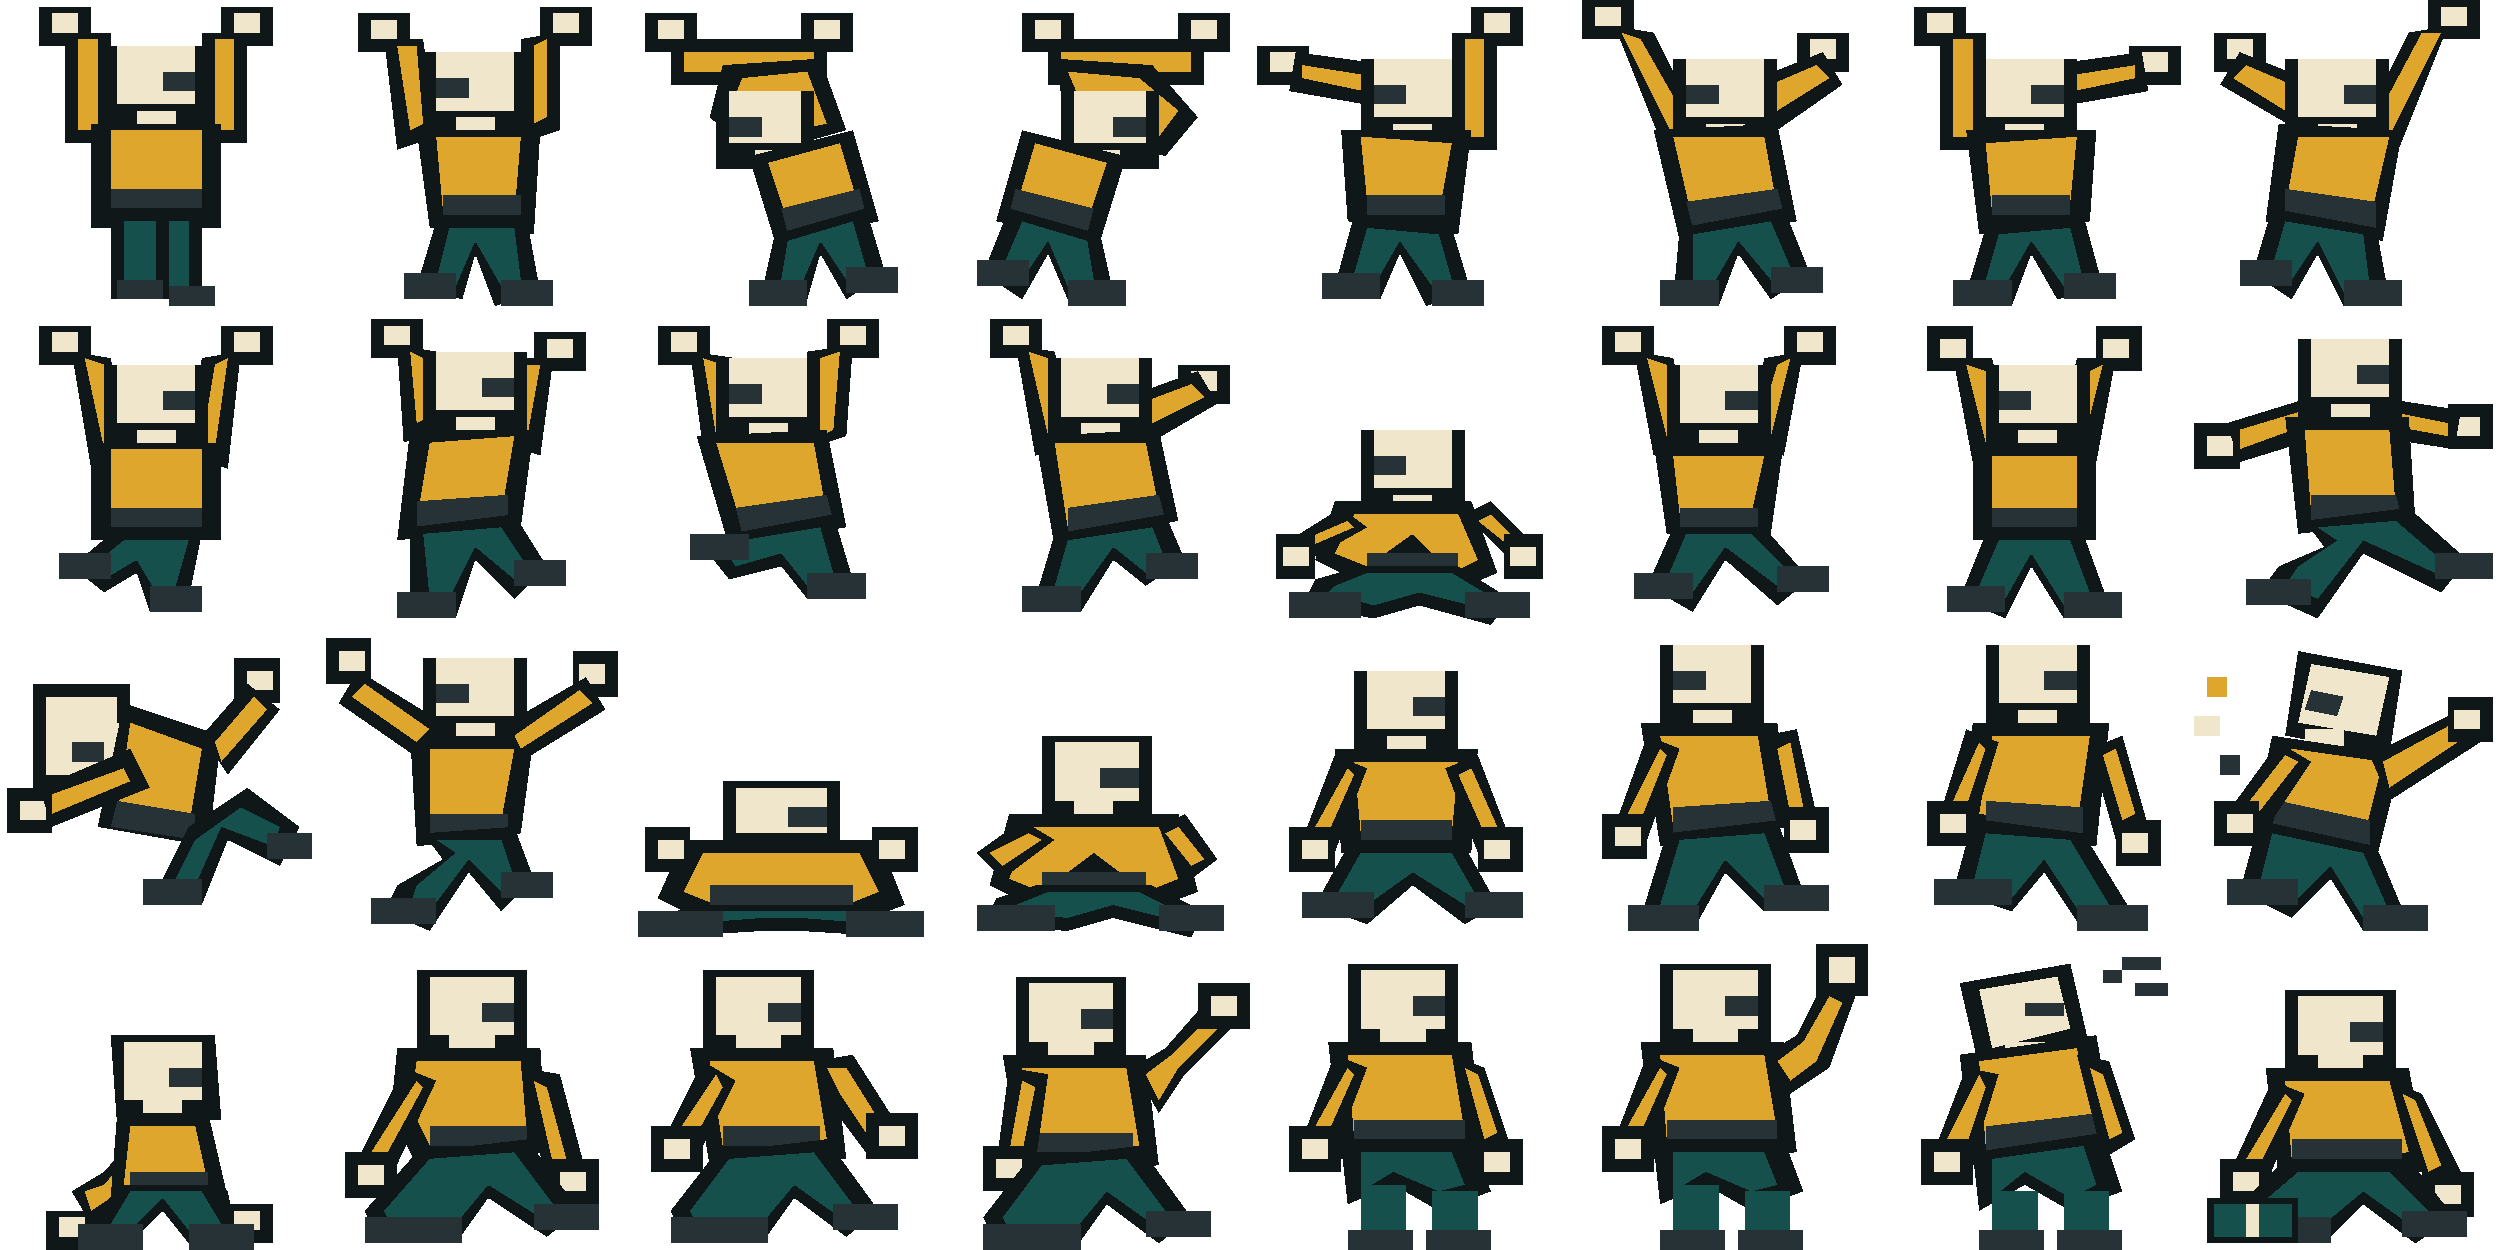
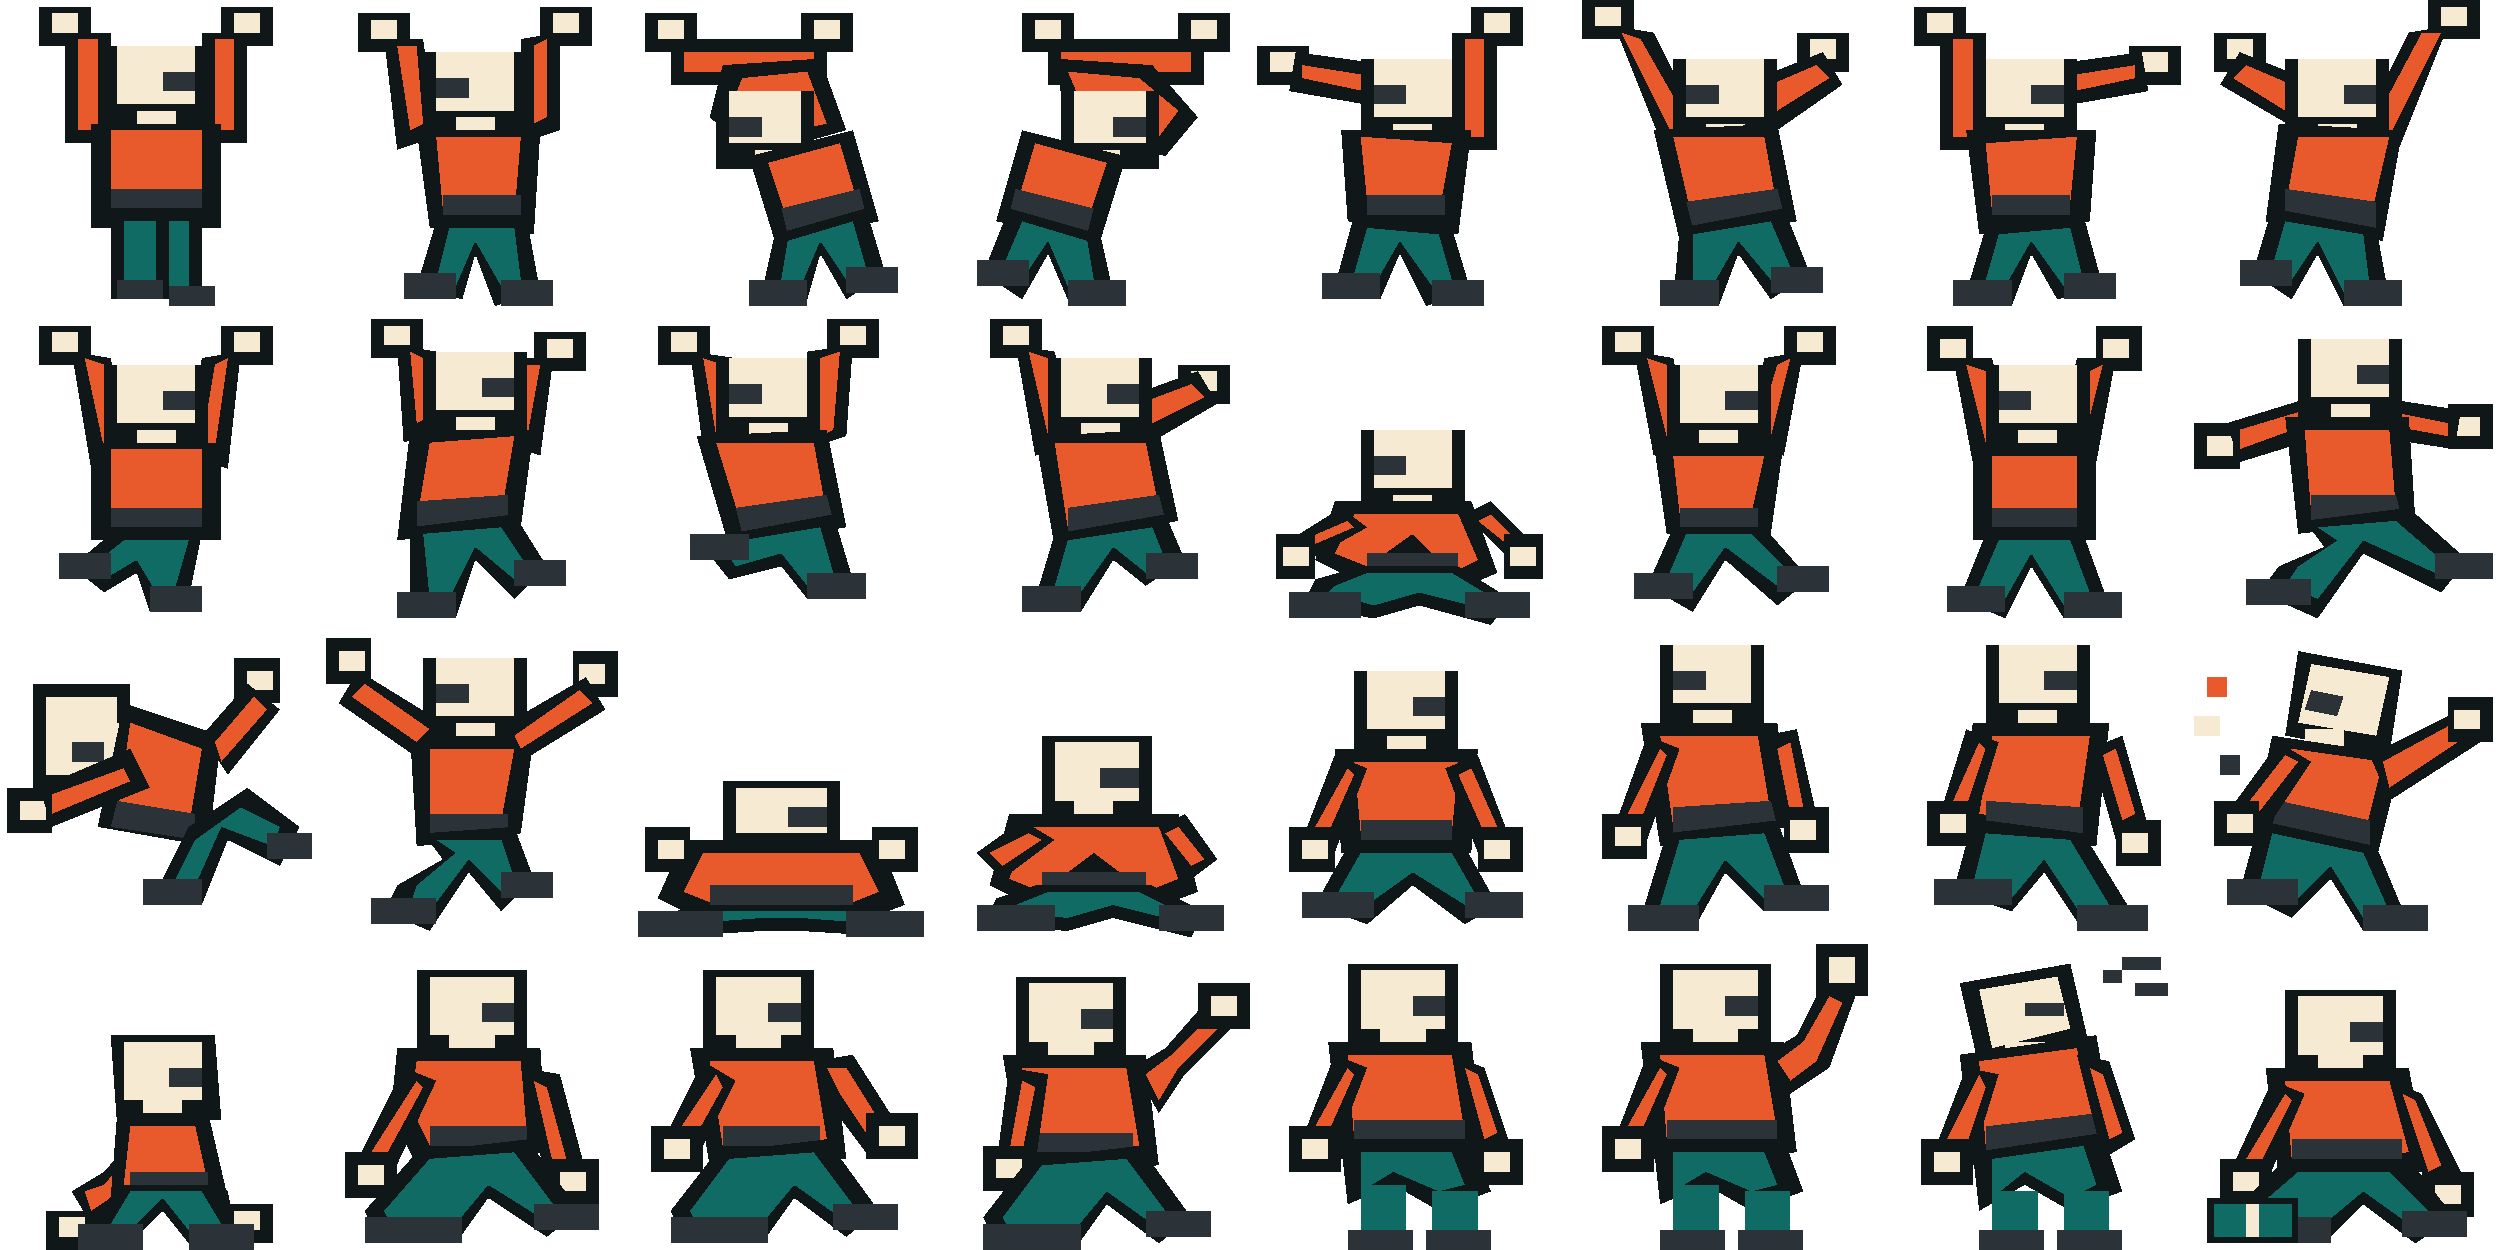
<svg xmlns="http://www.w3.org/2000/svg" width="384" height="192" viewBox="0 0 384 192" fill="none" shape-rendering="crispEdges" data-cell-width="48" data-cell-height="48" data-frame-count="32" aria-labelledby="atlas-title atlas-description">
  <style>
    .ink { fill: #101719; }
-     .charcoal { fill: #273236; }
-     .saffron { fill: #dfa62d; }
-     .pale { fill: #f0e6cb; }
-     .teal { fill: #16504d; }
+     .charcoal { fill: #2b3338; }
+     .saffron { fill: #e85a2c; }
+     .pale { fill: #f6ead2; }
+     .teal { fill: #0f6b63; }
  </style>
  <g id="frame-hanging-idle-a" class="sprite-cell" data-frame="0" data-row="0" data-column="0" data-state="hanging" transform="translate(0 0)">
    <rect class="ink" x="6" y="1" width="8" height="6" />
    <rect class="pale" x="8" y="2" width="4" height="3" />
    <rect class="ink" x="34" y="1" width="8" height="6" />
    <rect class="pale" x="36" y="2" width="4" height="3" />
    <rect class="ink" x="10" y="5" width="7" height="17" />
    <rect class="saffron" x="12" y="6" width="3" height="14" />
    <rect class="ink" x="31" y="5" width="7" height="17" />
    <rect class="saffron" x="33" y="6" width="3" height="14" />
    <rect class="ink" x="16" y="7" width="16" height="13" />
    <rect class="pale" x="18" y="7" width="12" height="9" />
    <rect class="charcoal" x="25" y="11" width="5" height="3" />
    <rect class="pale" x="21" y="17" width="6" height="4" />
    <rect class="ink" x="14" y="19" width="20" height="16" />
    <rect class="saffron" x="17" y="20" width="14" height="12" />
    <rect class="charcoal" x="17" y="29" width="14" height="3" />
    <rect class="ink" x="17" y="34" width="14" height="12" />
    <rect class="teal" x="19" y="34" width="5" height="9" />
    <rect class="teal" x="26" y="34" width="3" height="10" />
    <rect class="charcoal" x="18" y="43" width="7" height="3" />
    <rect class="charcoal" x="26" y="44" width="7" height="3" />
  </g>
  <g id="frame-hanging-idle-b" class="sprite-cell" data-frame="1" data-row="0" data-column="1" data-state="hanging" transform="translate(48 0)">
    <rect class="ink" x="7" y="2" width="8" height="6" />
    <rect class="pale" x="9" y="3" width="4" height="3" />
    <rect class="ink" x="35" y="1" width="8" height="6" />
    <rect class="pale" x="37" y="2" width="4" height="3" />
    <polygon class="ink" points="11,6 17,6 19,21 13,23" />
    <polygon class="saffron" points="13,7 16,7 17,19 15,20" />
    <polygon class="ink" points="32,6 38,5 38,20 32,22" />
    <polygon class="saffron" points="34,7 36,6 36,18 34,19" />
    <rect class="ink" x="17" y="8" width="16" height="13" />
    <rect class="pale" x="19" y="8" width="12" height="9" />
    <rect class="charcoal" x="19" y="12" width="5" height="3" />
    <rect class="pale" x="22" y="18" width="6" height="4" />
    <polygon class="ink" points="16,20 35,20 34,36 18,35" />
    <polygon class="saffron" points="19,21 32,21 31,33 20,32" />
    <rect class="charcoal" x="20" y="30" width="12" height="3" />
    <polygon class="ink" points="19,34 33,34 35,45 28,47 25,39 23,46 16,44" />
    <polygon class="teal" points="21,35 31,35 32,43 29,44 25,37 22,44 19,43" />
    <rect class="charcoal" x="14" y="42" width="8" height="4" />
    <rect class="charcoal" x="29" y="43" width="8" height="4" />
  </g>
  <g id="frame-shimmy-left" class="sprite-cell" data-frame="2" data-row="0" data-column="2" data-state="shimmying" transform="translate(96 0)">
    <rect class="ink" x="3" y="2" width="8" height="6" />
    <rect class="pale" x="5" y="3" width="4" height="3" />
    <rect class="ink" x="27" y="2" width="8" height="6" />
    <rect class="pale" x="29" y="3" width="4" height="3" />
    <rect class="ink" x="7" y="6" width="24" height="7" />
    <rect class="saffron" x="9" y="8" width="20" height="3" />
    <polygon class="ink" points="15,10 30,9 34,20 20,24 13,18" />
    <polygon class="saffron" points="18,12 28,11 31,19 21,21 16,17" />
    <rect class="ink" x="14" y="14" width="15" height="12" />
    <rect class="pale" x="16" y="14" width="11" height="8" />
    <rect class="charcoal" x="16" y="18" width="5" height="3" />
    <rect class="pale" x="20" y="23" width="6" height="4" />
    <polygon class="ink" points="19,24 35,20 39,34 23,37" />
    <polygon class="saffron" points="22,25 33,22 36,32 25,34" />
    <polygon class="charcoal" points="24,32 36,29 37,33 25,36" />
    <polygon class="ink" points="23,36 37,32 40,42 34,46 30,39 28,46 21,45" />
    <polygon class="teal" points="25,37 35,34 37,41 34,43 30,37 27,44 24,43" />
    <rect class="charcoal" x="19" y="43" width="9" height="4" />
    <rect class="charcoal" x="34" y="41" width="8" height="4" />
  </g>
  <g id="frame-shimmy-right" class="sprite-cell" data-frame="3" data-row="0" data-column="3" data-state="shimmying" transform="translate(144 0)">
    <rect class="ink" x="13" y="2" width="8" height="6" />
    <rect class="pale" x="15" y="3" width="4" height="3" />
    <rect class="ink" x="37" y="2" width="8" height="6" />
    <rect class="pale" x="39" y="3" width="4" height="3" />
    <rect class="ink" x="17" y="6" width="24" height="7" />
    <rect class="saffron" x="19" y="8" width="20" height="3" />
    <polygon class="ink" points="18,9 33,10 40,18 35,24 20,20" />
    <polygon class="saffron" points="20,11 31,12 37,17 34,21 23,18" />
    <rect class="ink" x="19" y="14" width="15" height="12" />
    <rect class="pale" x="21" y="14" width="11" height="8" />
    <rect class="charcoal" x="27" y="18" width="5" height="3" />
    <rect class="pale" x="22" y="23" width="6" height="4" />
    <polygon class="ink" points="13,20 29,24 25,37 9,34" />
    <polygon class="saffron" points="15,22 26,25 23,34 12,32" />
    <polygon class="charcoal" points="12,29 24,32 23,36 11,33" />
    <polygon class="ink" points="11,32 25,36 27,45 20,46 17,39 13,46 7,42" />
    <polygon class="teal" points="13,34 23,37 24,43 20,44 17,37 13,43 10,41" />
    <rect class="charcoal" x="6" y="40" width="8" height="4" />
    <rect class="charcoal" x="20" y="43" width="9" height="4" />
  </g>
  <g id="frame-reach-left-a" class="sprite-cell" data-frame="4" data-row="0" data-column="4" data-state="hanging" transform="translate(192 0)">
    <rect class="ink" x="1" y="7" width="8" height="6" />
    <rect class="pale" x="3" y="8" width="4" height="3" />
    <rect class="ink" x="34" y="1" width="8" height="6" />
    <rect class="pale" x="36" y="2" width="4" height="3" />
    <polygon class="ink" points="7,8 29,11 29,18 6,14" />
    <polygon class="saffron" points="8,10 27,13 27,16 8,12" />
    <rect class="ink" x="31" y="5" width="7" height="18" />
    <rect class="saffron" x="33" y="6" width="3" height="15" />
    <rect class="ink" x="17" y="9" width="16" height="13" />
    <rect class="pale" x="19" y="9" width="12" height="9" />
    <rect class="charcoal" x="19" y="13" width="5" height="3" />
    <rect class="pale" x="22" y="19" width="6" height="4" />
    <polygon class="ink" points="14,20 34,20 32,36 15,34" />
    <polygon class="saffron" points="17,21 31,22 29,33 18,31" />
    <rect class="charcoal" x="18" y="30" width="12" height="3" />
    <polygon class="ink" points="16,33 31,35 34,45 27,47 23,39 20,46 13,44" />
    <polygon class="teal" points="18,35 29,36 31,43 28,44 23,37 19,44 16,42" />
    <rect class="charcoal" x="11" y="42" width="9" height="4" />
    <rect class="charcoal" x="28" y="43" width="8" height="4" />
  </g>
  <g id="frame-reach-left-b" class="sprite-cell" data-frame="5" data-row="0" data-column="5" data-state="hanging" transform="translate(240 0)">
    <rect class="ink" x="3" y="0" width="8" height="6" />
    <rect class="pale" x="5" y="1" width="4" height="3" />
    <rect class="ink" x="36" y="5" width="8" height="6" />
    <rect class="pale" x="38" y="6" width="4" height="3" />
    <polygon class="ink" points="8,4 14,5 22,21 16,24" />
    <polygon class="saffron" points="9,5 12,6 20,20 17,21" />
    <polygon class="ink" points="30,12 40,8 43,13 33,20" />
    <polygon class="saffron" points="32,13 39,10 41,12 33,17" />
    <rect class="ink" x="17" y="9" width="16" height="13" />
    <rect class="pale" x="19" y="9" width="12" height="9" />
    <rect class="charcoal" x="19" y="13" width="5" height="3" />
    <rect class="pale" x="22" y="19" width="6" height="4" />
    <polygon class="ink" points="14,20 33,19 36,34 18,37" />
    <polygon class="saffron" points="17,21 31,21 33,32 20,34" />
    <polygon class="charcoal" points="19,31 33,29 34,33 20,35" />
    <polygon class="ink" points="18,35 34,32 38,42 32,46 27,39 24,47 17,46" />
    <polygon class="teal" points="20,36 32,34 35,41 32,43 27,37 23,44 20,44" />
    <rect class="charcoal" x="15" y="43" width="9" height="4" />
    <rect class="charcoal" x="32" y="41" width="8" height="4" />
  </g>
  <g id="frame-reach-right-a" class="sprite-cell" data-frame="6" data-row="0" data-column="6" data-state="hanging" transform="translate(288 0)">
    <rect class="ink" x="6" y="1" width="8" height="6" />
    <rect class="pale" x="8" y="2" width="4" height="3" />
    <rect class="ink" x="39" y="7" width="8" height="6" />
    <rect class="pale" x="41" y="8" width="4" height="3" />
    <rect class="ink" x="10" y="5" width="7" height="18" />
    <rect class="saffron" x="12" y="6" width="3" height="15" />
    <polygon class="ink" points="19,11 41,8 42,14 19,18" />
    <polygon class="saffron" points="21,13 40,10 40,12 21,16" />
    <rect class="ink" x="15" y="9" width="16" height="13" />
    <rect class="pale" x="17" y="9" width="12" height="9" />
    <rect class="charcoal" x="24" y="13" width="5" height="3" />
    <rect class="pale" x="20" y="19" width="6" height="4" />
    <polygon class="ink" points="14,20 34,20 33,34 16,36" />
    <polygon class="saffron" points="17,22 31,21 30,31 18,33" />
    <rect class="charcoal" x="18" y="30" width="12" height="3" />
    <polygon class="ink" points="17,35 32,33 35,44 28,46 24,39 21,47 14,45" />
    <polygon class="teal" points="19,36 30,35 32,43 29,44 24,37 20,44 17,43" />
    <rect class="charcoal" x="12" y="43" width="9" height="4" />
    <rect class="charcoal" x="29" y="42" width="8" height="4" />
  </g>
  <g id="frame-reach-right-b" class="sprite-cell" data-frame="7" data-row="0" data-column="7" data-state="hanging" transform="translate(336 0)">
    <rect class="ink" x="4" y="5" width="8" height="6" />
    <rect class="pale" x="6" y="6" width="4" height="3" />
    <rect class="ink" x="37" y="0" width="8" height="6" />
    <rect class="pale" x="39" y="1" width="4" height="3" />
    <polygon class="ink" points="8,8 18,12 17,20 5,13" />
    <polygon class="saffron" points="9,10 16,13 15,17 7,12" />
    <polygon class="ink" points="34,5 40,4 32,24 26,21" />
    <polygon class="saffron" points="36,5 39,5 31,21 28,20" />
    <rect class="ink" x="15" y="9" width="16" height="13" />
    <rect class="pale" x="17" y="9" width="12" height="9" />
    <rect class="charcoal" x="24" y="13" width="5" height="3" />
    <rect class="pale" x="20" y="19" width="6" height="4" />
    <polygon class="ink" points="14,19 33,20 30,37 12,34" />
    <polygon class="saffron" points="17,21 31,21 28,34 15,32" />
    <polygon class="charcoal" points="15,29 29,31 29,35 15,33" />
    <polygon class="ink" points="13,32 29,35 31,46 24,47 20,39 16,46 10,42" />
    <polygon class="teal" points="15,34 27,36 28,44 24,45 20,37 16,43 13,41" />
    <rect class="charcoal" x="8" y="40" width="8" height="4" />
    <rect class="charcoal" x="24" y="43" width="9" height="4" />
  </g>
  <g id="frame-climb-1" class="sprite-cell" data-frame="8" data-row="1" data-column="0" data-state="climbing" transform="translate(0 48)">
    <rect class="ink" x="6" y="2" width="8" height="6" />
    <rect class="pale" x="8" y="3" width="4" height="3" />
    <rect class="ink" x="34" y="2" width="8" height="6" />
    <rect class="pale" x="36" y="3" width="4" height="3" />
    <polygon class="ink" points="11,6 17,7 20,22 14,24" />
    <polygon class="saffron" points="13,7 16,8 18,20 16,21" />
    <polygon class="ink" points="31,7 37,6 35,24 29,22" />
    <polygon class="saffron" points="33,8 35,7 33,21 31,20" />
    <rect class="ink" x="16" y="8" width="16" height="13" />
    <rect class="pale" x="18" y="8" width="12" height="9" />
    <rect class="charcoal" x="25" y="12" width="5" height="3" />
    <rect class="pale" x="21" y="18" width="6" height="4" />
    <rect class="ink" x="14" y="20" width="20" height="15" />
    <rect class="saffron" x="17" y="21" width="14" height="11" />
    <rect class="charcoal" x="17" y="30" width="14" height="3" />
    <polygon class="ink" points="17,34 31,34 29,44 23,46 21,40 16,43 11,39" />
    <polygon class="teal" points="19,35 29,35 27,42 24,43 21,38 16,41 14,39" />
    <rect class="charcoal" x="9" y="37" width="8" height="4" />
    <rect class="charcoal" x="23" y="42" width="8" height="4" />
  </g>
  <g id="frame-climb-2" class="sprite-cell" data-frame="9" data-row="1" data-column="1" data-state="climbing" transform="translate(48 48)">
    <rect class="ink" x="9" y="1" width="8" height="6" />
    <rect class="pale" x="11" y="2" width="4" height="3" />
    <rect class="ink" x="34" y="3" width="8" height="6" />
    <rect class="pale" x="36" y="4" width="4" height="3" />
    <polygon class="ink" points="13,5 19,6 20,18 14,20" />
    <polygon class="saffron" points="15,6 17,7 18,16 16,17" />
    <polygon class="ink" points="31,7 37,7 35,22 29,20" />
    <polygon class="saffron" points="33,8 35,8 33,19 31,18" />
    <rect class="ink" x="17" y="6" width="16" height="13" />
    <rect class="pale" x="19" y="6" width="12" height="9" />
    <rect class="charcoal" x="26" y="10" width="5" height="3" />
    <rect class="pale" x="22" y="16" width="6" height="4" />
    <polygon class="ink" points="15,18 34,18 32,33 13,35" />
    <polygon class="saffron" points="18,20 31,19 29,31 16,32" />
    <polygon class="charcoal" points="16,29 30,28 30,32 16,33" />
    <polygon class="ink" points="15,33 31,31 36,39 31,44 25,38 22,47 15,46" />
    <polygon class="teal" points="17,34 29,33 33,39 31,41 25,36 21,44 18,44" />
    <rect class="charcoal" x="13" y="43" width="9" height="4" />
    <rect class="charcoal" x="31" y="38" width="8" height="4" />
  </g>
  <g id="frame-climb-3" class="sprite-cell" data-frame="10" data-row="1" data-column="2" data-state="climbing" transform="translate(96 48)">
    <rect class="ink" x="5" y="2" width="8" height="6" />
    <rect class="pale" x="7" y="3" width="4" height="3" />
    <rect class="ink" x="31" y="1" width="8" height="6" />
    <rect class="pale" x="33" y="2" width="4" height="3" />
    <polygon class="ink" points="10,6 17,7 18,20 12,21" />
    <polygon class="saffron" points="12,7 15,8 16,18 14,19" />
    <polygon class="ink" points="28,6 35,5 34,19 28,21" />
    <polygon class="saffron" points="30,7 33,6 32,18 30,19" />
    <rect class="ink" x="14" y="7" width="16" height="13" />
    <rect class="pale" x="16" y="7" width="12" height="9" />
    <rect class="charcoal" x="16" y="11" width="5" height="3" />
    <rect class="pale" x="19" y="17" width="6" height="4" />
    <polygon class="ink" points="11,19 31,18 34,33 16,36" />
    <polygon class="saffron" points="14,20 29,20 31,31 18,33" />
    <polygon class="charcoal" points="17,30 31,28 32,32 18,34" />
    <polygon class="ink" points="16,34 32,31 35,41 28,44 24,39 16,41 12,36" />
    <polygon class="teal" points="18,35 30,33 32,40 28,42 24,37 17,39 15,36" />
    <rect class="charcoal" x="10" y="34" width="9" height="4" />
    <rect class="charcoal" x="28" y="40" width="9" height="4" />
  </g>
  <g id="frame-climb-4" class="sprite-cell" data-frame="11" data-row="1" data-column="3" data-state="climbing" transform="translate(144 48)">
    <rect class="ink" x="8" y="1" width="8" height="6" />
    <rect class="pale" x="10" y="2" width="4" height="3" />
    <rect class="ink" x="37" y="8" width="8" height="6" />
    <rect class="pale" x="39" y="9" width="4" height="3" />
    <polygon class="ink" points="12,5 18,6 21,20 15,22" />
    <polygon class="saffron" points="14,6 17,7 19,18 17,19" />
    <polygon class="ink" points="29,13 40,9 43,14 31,21" />
    <polygon class="saffron" points="31,14 39,11 41,13 31,18" />
    <rect class="ink" x="17" y="7" width="16" height="13" />
    <rect class="pale" x="19" y="7" width="12" height="9" />
    <rect class="charcoal" x="26" y="11" width="5" height="3" />
    <rect class="pale" x="22" y="17" width="6" height="4" />
    <polygon class="ink" points="15,19 34,18 37,32 18,36" />
    <polygon class="saffron" points="18,20 32,20 34,30 20,33" />
    <polygon class="charcoal" points="20,30 34,28 35,32 20,34" />
    <polygon class="ink" points="18,34 35,31 38,38 32,42 27,38 22,46 15,44" />
    <polygon class="teal" points="20,35 33,33 35,38 32,40 27,36 22,43 18,42" />
    <rect class="charcoal" x="13" y="42" width="9" height="4" />
    <rect class="charcoal" x="32" y="37" width="8" height="4" />
  </g>
  <g id="frame-launch-1" class="sprite-cell" data-frame="12" data-row="1" data-column="4" data-state="launching" transform="translate(192 48)">
    <rect class="ink" x="17" y="18" width="16" height="13" />
    <rect class="pale" x="19" y="18" width="12" height="9" />
    <rect class="charcoal" x="19" y="22" width="5" height="3" />
    <rect class="pale" x="22" y="28" width="6" height="4" />
    <polygon class="ink" points="13,29 34,29 38,40 31,43 25,37 18,42 10,38" />
    <polygon class="saffron" points="16,31 32,31 35,38 31,40 25,34 18,39 13,37" />
    <rect class="charcoal" x="18" y="37" width="14" height="3" />
    <polygon class="ink" points="17,39 32,39 40,44 37,48 26,45 19,47 8,45 10,41" />
    <polygon class="teal" points="18,40 31,40 36,43 34,45 26,43 19,45 12,43 13,42" />
    <rect class="charcoal" x="6" y="43" width="11" height="4" />
    <rect class="charcoal" x="33" y="43" width="10" height="4" />
    <polygon class="ink" points="14,30 18,33 9,38 6,35" />
    <polygon class="saffron" points="15,32 16,33 9,36 8,35" />
    <polygon class="ink" points="33,31 37,29 43,35 40,38" />
    <polygon class="saffron" points="35,32 37,31 41,35 40,36" />
    <rect class="ink" x="4" y="34" width="6" height="7" />
    <rect class="pale" x="5" y="36" width="4" height="3" />
    <rect class="ink" x="39" y="34" width="6" height="7" />
    <rect class="pale" x="40" y="36" width="4" height="3" />
  </g>
  <g id="frame-launch-2" class="sprite-cell" data-frame="13" data-row="1" data-column="5" data-state="launching" transform="translate(240 48)">
    <rect class="ink" x="6" y="2" width="8" height="6" />
    <rect class="pale" x="8" y="3" width="4" height="3" />
    <rect class="ink" x="34" y="2" width="8" height="6" />
    <rect class="pale" x="36" y="3" width="4" height="3" />
    <polygon class="ink" points="11,6 17,7 20,20 14,22" />
    <polygon class="saffron" points="13,7 16,8 18,18 16,19" />
    <polygon class="ink" points="31,7 37,6 34,22 28,20" />
    <polygon class="saffron" points="33,8 35,7 32,19 30,18" />
    <rect class="ink" x="16" y="8" width="16" height="13" />
    <rect class="pale" x="18" y="8" width="12" height="9" />
    <rect class="charcoal" x="25" y="12" width="5" height="3" />
    <rect class="pale" x="21" y="18" width="6" height="4" />
    <polygon class="ink" points="14,20 34,20 32,34 16,34" />
    <polygon class="saffron" points="17,22 31,22 29,31 18,31" />
    <rect class="charcoal" x="18" y="30" width="12" height="3" />
    <polygon class="ink" points="17,33 31,33 38,41 33,45 25,38 20,46 13,42" />
    <polygon class="teal" points="19,34 29,34 35,40 33,42 25,36 20,43 16,41" />
    <rect class="charcoal" x="11" y="40" width="9" height="4" />
    <rect class="charcoal" x="33" y="39" width="8" height="4" />
  </g>
  <g id="frame-fall-1" class="sprite-cell" data-frame="14" data-row="1" data-column="6" data-state="falling" transform="translate(288 48)">
    <rect class="ink" x="8" y="2" width="7" height="7" />
    <rect class="pale" x="10" y="4" width="4" height="3" />
    <rect class="ink" x="34" y="2" width="7" height="7" />
    <rect class="pale" x="35" y="4" width="4" height="3" />
    <polygon class="ink" points="12,7 18,7 21,21 15,23" />
    <polygon class="saffron" points="14,8 17,9 19,19 17,20" />
    <polygon class="ink" points="31,7 37,7 34,23 28,21" />
    <polygon class="saffron" points="33,9 35,8 32,20 30,19" />
    <rect class="ink" x="17" y="8" width="16" height="13" />
    <rect class="pale" x="19" y="8" width="12" height="9" />
    <rect class="charcoal" x="19" y="12" width="5" height="3" />
    <rect class="pale" x="22" y="18" width="6" height="4" />
    <rect class="ink" x="15" y="20" width="19" height="15" />
    <rect class="saffron" x="18" y="22" width="13" height="10" />
    <rect class="charcoal" x="18" y="30" width="13" height="3" />
    <polygon class="ink" points="17,34 32,34 36,45 29,47 24,39 20,47 13,44" />
    <polygon class="teal" points="19,35 30,35 33,43 29,45 24,37 20,44 16,42" />
    <rect class="charcoal" x="11" y="42" width="9" height="4" />
    <rect class="charcoal" x="29" y="43" width="9" height="4" />
  </g>
  <g id="frame-fall-2" class="sprite-cell" data-frame="15" data-row="1" data-column="7" data-state="falling" transform="translate(336 48)">
    <rect class="ink" x="1" y="17" width="7" height="7" />
    <rect class="pale" x="3" y="19" width="4" height="3" />
    <rect class="ink" x="40" y="14" width="7" height="7" />
    <rect class="pale" x="41" y="16" width="4" height="3" />
    <polygon class="ink" points="6,17 19,13 21,19 8,23" />
    <polygon class="saffron" points="8,18 18,15 19,17 8,21" />
    <polygon class="ink" points="29,13 42,15 41,21 28,19" />
    <polygon class="saffron" points="30,15 40,17 40,19 29,17" />
    <rect class="ink" x="17" y="4" width="16" height="13" />
    <rect class="pale" x="19" y="4" width="12" height="9" />
    <rect class="charcoal" x="26" y="8" width="5" height="3" />
    <rect class="pale" x="22" y="14" width="6" height="4" />
    <polygon class="ink" points="15,16 34,16 35,32 17,34" />
    <polygon class="saffron" points="18,18 31,18 32,30 19,31" />
    <polygon class="charcoal" points="19,28 32,28 33,32 19,33" />
    <polygon class="ink" points="18,32 34,30 43,38 39,43 27,37 20,47 11,43 14,39 21,36" />
    <polygon class="teal" points="20,33 32,32 39,38 38,40 27,35 20,44 15,42 17,39 23,35" />
    <rect class="charcoal" x="9" y="41" width="10" height="4" />
    <rect class="charcoal" x="38" y="37" width="9" height="4" />
  </g>
  <g id="frame-fall-3" class="sprite-cell" data-frame="16" data-row="2" data-column="0" data-state="falling" transform="translate(0 96)">
    <rect class="ink" x="5" y="9" width="15" height="16" />
    <rect class="pale" x="7" y="11" width="11" height="12" />
    <rect class="charcoal" x="11" y="18" width="5" height="3" />
    <rect class="pale" x="17" y="15" width="5" height="6" />
    <polygon class="ink" points="19,12 34,17 32,34 15,31" />
    <polygon class="saffron" points="20,15 31,19 29,31 18,29" />
    <polygon class="charcoal" points="18,27 30,29 30,33 17,31" />
    <rect class="ink" x="1" y="25" width="7" height="7" />
    <rect class="pale" x="3" y="27" width="4" height="3" />
    <polygon class="ink" points="6,25 20,19 23,25 8,31" />
    <polygon class="saffron" points="8,26 19,22 20,24 8,29" />
    <rect class="ink" x="36" y="5" width="7" height="7" />
    <rect class="pale" x="38" y="7" width="4" height="3" />
    <polygon class="ink" points="31,17 38,9 43,13 35,23" />
    <polygon class="saffron" points="33,18 39,11 41,13 34,21" />
    <polygon class="ink" points="29,31 38,25 46,31 43,37 35,33 31,43 24,41" />
    <polygon class="teal" points="30,33 37,28 43,31 42,34 34,31 30,40 27,39" />
    <rect class="charcoal" x="22" y="39" width="9" height="4" />
    <rect class="charcoal" x="41" y="32" width="7" height="4" />
  </g>
  <g id="frame-fall-4" class="sprite-cell" data-frame="17" data-row="2" data-column="1" data-state="falling" transform="translate(48 96)">
    <rect class="ink" x="17" y="5" width="16" height="13" />
    <rect class="pale" x="19" y="5" width="12" height="9" />
    <rect class="charcoal" x="19" y="9" width="5" height="3" />
    <rect class="pale" x="22" y="15" width="6" height="4" />
    <polygon class="ink" points="15,17 34,17 32,32 16,34" />
    <polygon class="saffron" points="18,19 31,19 29,30 18,31" />
    <rect class="charcoal" x="18" y="29" width="12" height="3" />
    <rect class="ink" x="2" y="2" width="7" height="7" />
    <rect class="pale" x="4" y="4" width="4" height="3" />
    <polygon class="ink" points="7,7 20,15 17,21 4,12" />
    <polygon class="saffron" points="8,9 18,16 16,18 6,11" />
    <rect class="ink" x="40" y="4" width="7" height="7" />
    <rect class="pale" x="41" y="6" width="4" height="3" />
    <polygon class="ink" points="30,15 42,8 45,13 32,21" />
    <polygon class="saffron" points="31,17 41,10 43,12 32,19" />
    <polygon class="ink" points="17,32 31,31 34,39 29,44 24,38 18,47 11,44 13,40 20,36" />
    <polygon class="teal" points="19,33 29,33 31,39 29,41 24,36 18,44 15,43 16,40 22,35" />
    <rect class="charcoal" x="9" y="42" width="10" height="4" />
    <rect class="charcoal" x="29" y="38" width="8" height="4" />
  </g>
  <g id="frame-landing-1" class="sprite-cell" data-frame="18" data-row="2" data-column="2" data-state="landing" transform="translate(96 96)">
    <rect class="ink" x="15" y="24" width="18" height="11" />
    <rect class="pale" x="17" y="25" width="14" height="7" />
    <rect class="charcoal" x="25" y="28" width="6" height="3" />
    <polygon class="ink" points="9,33 39,33 43,43 35,46 13,46 5,42" />
    <polygon class="saffron" points="12,35 36,35 39,41 34,43 14,43 9,41" />
    <rect class="charcoal" x="13" y="40" width="22" height="3" />
    <polygon class="ink" points="12,43 36,43 45,46 43,48 27,47 21,47 5,48 3,45" />
    <polygon class="teal" points="13,44 35,44 40,46 27,45 21,45 8,46" />
    <rect class="charcoal" x="2" y="44" width="13" height="4" />
    <rect class="charcoal" x="34" y="44" width="12" height="4" />
    <rect class="ink" x="3" y="31" width="7" height="7" />
    <rect class="pale" x="5" y="33" width="4" height="3" />
    <rect class="ink" x="38" y="31" width="7" height="7" />
    <rect class="pale" x="39" y="33" width="4" height="3" />
  </g>
  <g id="frame-landing-2" class="sprite-cell" data-frame="19" data-row="2" data-column="3" data-state="landing" transform="translate(144 96)">
    <rect class="ink" x="16" y="17" width="17" height="13" />
    <rect class="pale" x="18" y="18" width="13" height="9" />
    <rect class="charcoal" x="25" y="22" width="6" height="3" />
    <rect class="pale" x="21" y="27" width="6" height="4" />
    <polygon class="ink" points="11,29 37,29 40,41 32,44 24,38 16,44 8,40" />
    <polygon class="saffron" points="14,31 34,31 37,39 32,41 24,35 16,41 11,39" />
    <rect class="charcoal" x="16" y="38" width="16" height="3" />
    <polygon class="ink" points="15,40 33,40 41,44 39,48 27,45 20,47 7,46 9,42" />
    <polygon class="teal" points="17,41 31,41 37,44 35,45 27,43 20,45 11,44 12,43" />
    <rect class="charcoal" x="6" y="43" width="12" height="4" />
    <rect class="charcoal" x="34" y="43" width="10" height="4" />
    <polygon class="ink" points="13,30 18,33 10,39 6,35" />
    <polygon class="saffron" points="14,32 16,33 10,37 8,35" />
    <polygon class="ink" points="34,31 38,29 43,36 39,39" />
    <polygon class="saffron" points="35,32 37,31 41,36 39,37" />
  </g>
  <g id="frame-landing-3" class="sprite-cell" data-frame="20" data-row="2" data-column="4" data-state="landing" transform="translate(192 96)">
    <rect class="ink" x="16" y="7" width="16" height="13" />
    <rect class="pale" x="18" y="7" width="12" height="9" />
    <rect class="charcoal" x="25" y="11" width="5" height="3" />
    <rect class="pale" x="21" y="17" width="6" height="4" />
    <polygon class="ink" points="13,19 35,19 34,35 14,35" />
    <polygon class="saffron" points="16,21 32,21 31,32 17,32" />
    <rect class="charcoal" x="17" y="30" width="14" height="3" />
    <polygon class="ink" points="15,34 33,34 38,43 33,46 25,40 18,46 10,43" />
    <polygon class="teal" points="17,35 31,35 35,42 33,43 25,38 18,43 13,42" />
    <rect class="charcoal" x="8" y="41" width="11" height="4" />
    <rect class="charcoal" x="33" y="41" width="9" height="4" />
    <polygon class="ink" points="13,20 18,22 13,35 8,33" />
    <polygon class="saffron" points="15,22 16,23 12,32 10,31" />
    <polygon class="ink" points="30,22 35,20 40,33 35,35" />
    <polygon class="saffron" points="32,23 34,22 38,31 36,32" />
    <rect class="ink" x="6" y="31" width="7" height="7" />
    <rect class="pale" x="8" y="33" width="4" height="3" />
    <rect class="ink" x="35" y="31" width="7" height="7" />
    <rect class="pale" x="36" y="33" width="4" height="3" />
  </g>
  <g id="frame-grounded-1" class="sprite-cell" data-frame="21" data-row="2" data-column="5" data-state="grounded" transform="translate(240 96)">
    <rect class="ink" x="15" y="3" width="16" height="13" />
    <rect class="pale" x="17" y="3" width="12" height="9" />
    <rect class="charcoal" x="17" y="7" width="5" height="3" />
    <rect class="pale" x="20" y="13" width="6" height="4" />
    <polygon class="ink" points="12,15 33,15 35,31 15,34" />
    <polygon class="saffron" points="15,17 30,17 32,29 17,31" />
    <polygon class="charcoal" points="17,28 32,27 33,31 17,33" />
    <polygon class="ink" points="13,17 18,19 13,33 8,31" />
    <polygon class="saffron" points="15,19 16,20 12,30 10,29" />
    <polygon class="ink" points="31,17 36,16 39,29 34,31" />
    <polygon class="saffron" points="33,19 35,18 37,28 35,29" />
    <rect class="ink" x="6" y="29" width="7" height="7" />
    <rect class="pale" x="8" y="31" width="4" height="3" />
    <rect class="ink" x="34" y="28" width="7" height="7" />
    <rect class="pale" x="35" y="30" width="4" height="3" />
    <polygon class="ink" points="16,32 33,30 37,41 31,44 25,38 20,47 12,45" />
    <polygon class="teal" points="18,33 31,32 34,40 31,42 25,36 20,44 15,43" />
    <rect class="charcoal" x="10" y="43" width="11" height="4" />
    <rect class="charcoal" x="31" y="40" width="10" height="4" />
  </g>
  <g id="frame-grounded-2" class="sprite-cell" data-frame="22" data-row="2" data-column="6" data-state="grounded" transform="translate(288 96)">
    <rect class="ink" x="17" y="3" width="16" height="13" />
    <rect class="pale" x="19" y="3" width="12" height="9" />
    <rect class="charcoal" x="26" y="7" width="5" height="3" />
    <rect class="pale" x="22" y="13" width="6" height="4" />
    <polygon class="ink" points="15,15 36,15 34,34 14,31" />
    <polygon class="saffron" points="18,17 33,17 31,31 16,29" />
    <polygon class="charcoal" points="17,27 32,28 32,32 17,30" />
    <polygon class="ink" points="14,16 19,18 15,31 10,29" />
    <polygon class="saffron" points="16,18 17,19 14,28 12,27" />
    <polygon class="ink" points="33,19 38,17 42,31 37,33" />
    <polygon class="saffron" points="35,20 37,19 40,29 38,30" />
    <rect class="ink" x="8" y="27" width="7" height="7" />
    <rect class="pale" x="10" y="29" width="4" height="3" />
    <rect class="ink" x="37" y="30" width="7" height="7" />
    <rect class="pale" x="38" y="32" width="4" height="3" />
    <polygon class="ink" points="15,30 32,32 40,45 32,47 26,38 21,44 12,41" />
    <polygon class="teal" points="17,32 30,33 36,43 32,45 26,36 21,42 15,40" />
    <rect class="charcoal" x="9" y="39" width="12" height="4" />
    <rect class="charcoal" x="31" y="43" width="11" height="4" />
  </g>
  <g id="frame-bump" class="sprite-cell" data-frame="23" data-row="2" data-column="7" data-state="bump" transform="translate(336 96)">
    <rect class="saffron" x="3" y="8" width="3" height="3" />
    <rect class="pale" x="1" y="14" width="4" height="3" />
    <rect class="charcoal" x="5" y="20" width="3" height="3" />
    <polygon class="ink" points="17,4 33,7 31,20 15,17" />
    <polygon class="pale" points="19,6 31,8 29,17 17,15" />
    <polygon class="charcoal" points="19,10 24,11 23,14 18,13" />
    <rect class="pale" x="18" y="16" width="6" height="4" />
    <polygon class="ink" points="13,17 33,20 29,36 10,31" />
    <polygon class="saffron" points="16,19 30,21 27,33 13,29" />
    <polygon class="charcoal" points="14,27 28,30 28,34 13,31" />
    <polygon class="ink" points="14,18 19,21 11,33 6,29" />
    <polygon class="saffron" points="15,20 17,21 10,30 8,29" />
    <rect class="ink" x="4" y="27" width="7" height="7" />
    <rect class="pale" x="6" y="29" width="4" height="3" />
    <polygon class="ink" points="28,20 42,13 45,18 31,27" />
    <polygon class="saffron" points="30,21 41,15 43,17 31,25" />
    <rect class="ink" x="40" y="11" width="7" height="7" />
    <rect class="pale" x="41" y="13" width="4" height="3" />
    <polygon class="ink" points="11,30 29,34 34,46 27,47 22,39 16,45 8,41" />
    <polygon class="teal" points="13,32 27,35 31,44 27,45 22,37 16,43 11,40" />
    <rect class="charcoal" x="6" y="39" width="11" height="4" />
    <rect class="charcoal" x="27" y="43" width="10" height="4" />
  </g>
  <g id="frame-summit-mantle-1" class="sprite-cell" data-frame="24" data-row="3" data-column="0" data-state="summiting" transform="translate(0 144)">
    <rect class="ink" x="7" y="42" width="8" height="6" />
    <rect class="pale" x="9" y="43" width="4" height="3" />
    <rect class="ink" x="34" y="41" width="8" height="6" />
    <rect class="pale" x="36" y="42" width="4" height="3" />
    <polygon class="ink" points="11,39 16,36 22,29 26,33 18,41 14,44" />
    <polygon class="saffron" points="13,39 16,38 21,32 23,33 17,40 14,42" />
    <polygon class="ink" points="35,39 31,35 28,29 24,32 29,40 36,44" />
    <polygon class="saffron" points="34,40 31,37 27,32 26,33 30,39 35,42" />
    <polygon class="ink" points="17,15 33,15 34,28 18,29" />
    <rect class="pale" x="19" y="16" width="12" height="9" />
    <rect class="charcoal" x="26" y="20" width="5" height="3" />
    <rect class="pale" x="22" y="25" width="6" height="4" />
    <polygon class="ink" points="18,27 32,27 35,40 17,40" />
    <polygon class="saffron" points="20,29 30,29 32,38 19,38" />
    <rect class="charcoal" x="20" y="36" width="12" height="3" />
    <polygon class="ink" points="18,38 33,38 37,46 29,47 25,42 20,47 14,45" />
    <polygon class="teal" points="20,39 31,39 34,44 29,45 25,40 20,45 17,44" />
    <rect class="charcoal" x="12" y="44" width="10" height="4" />
    <rect class="charcoal" x="29" y="44" width="10" height="4" />
  </g>
  <g id="frame-summit-mantle-2" class="sprite-cell" data-frame="25" data-row="3" data-column="1" data-state="summiting" transform="translate(48 144)">
    <rect class="ink" x="16" y="5" width="17" height="13" />
    <rect class="pale" x="18" y="6" width="13" height="9" />
    <rect class="charcoal" x="26" y="10" width="5" height="3" />
    <rect class="pale" x="21" y="15" width="7" height="4" />
    <polygon class="ink" points="13,17 35,17 36,33 16,35 12,27" />
    <polygon class="saffron" points="16,19 32,19 33,31 18,32 15,26" />
    <rect class="charcoal" x="18" y="29" width="15" height="3" />
    <polygon class="ink" points="14,20 19,22 12,37 7,34" />
    <polygon class="saffron" points="16,22 17,23 11,34 9,33" />
    <rect class="ink" x="5" y="33" width="8" height="7" />
    <rect class="pale" x="7" y="35" width="4" height="3" />
    <polygon class="ink" points="32,20 38,21 42,36 36,38" />
    <polygon class="saffron" points="34,22 36,23 39,34 37,35" />
    <rect class="ink" x="36" y="34" width="8" height="7" />
    <rect class="pale" x="38" y="36" width="4" height="3" />
    <polygon class="ink" points="16,33 33,31 41,42 36,46 27,40 22,47 10,46 8,42" />
    <polygon class="teal" points="18,34 31,33 37,41 35,43 27,38 22,44 12,44 11,42" />
    <rect class="charcoal" x="8" y="43" width="15" height="4" />
    <rect class="charcoal" x="34" y="41" width="10" height="4" />
  </g>
  <g id="frame-plant-1" class="sprite-cell" data-frame="26" data-row="3" data-column="2" data-state="planting" transform="translate(96 144)">
    <rect class="ink" x="12" y="5" width="17" height="13" />
    <rect class="pale" x="14" y="6" width="13" height="9" />
    <rect class="charcoal" x="22" y="10" width="5" height="3" />
    <rect class="pale" x="17" y="15" width="7" height="4" />
    <polygon class="ink" points="10,17 32,17 34,34 13,35" />
    <polygon class="saffron" points="13,19 29,19 31,31 15,32" />
    <rect class="charcoal" x="15" y="29" width="15" height="3" />
    <polygon class="ink" points="29,19 35,18 42,29 37,33 31,25" />
    <polygon class="saffron" points="31,20 34,20 39,28 37,30 33,24" />
    <rect class="ink" x="37" y="27" width="8" height="7" />
    <rect class="pale" x="39" y="29" width="4" height="3" />
    <polygon class="ink" points="12,19 17,22 11,34 6,31" />
    <polygon class="saffron" points="14,21 15,23 10,32 8,30" />
    <rect class="ink" x="4" y="29" width="8" height="7" />
    <rect class="pale" x="6" y="31" width="4" height="3" />
    <polygon class="ink" points="14,33 31,31 39,42 34,46 26,40 21,47 9,46 7,42" />
    <polygon class="teal" points="16,34 29,33 35,41 33,43 26,38 21,44 11,44 10,42" />
    <rect class="charcoal" x="7" y="43" width="15" height="4" />
    <rect class="charcoal" x="32" y="41" width="10" height="4" />
  </g>
  <g id="frame-plant-2" class="sprite-cell" data-frame="27" data-row="3" data-column="3" data-state="planting" transform="translate(144 144)">
    <rect class="ink" x="12" y="6" width="17" height="13" />
    <rect class="pale" x="14" y="7" width="13" height="9" />
    <rect class="charcoal" x="22" y="11" width="5" height="3" />
    <rect class="pale" x="17" y="16" width="7" height="4" />
    <polygon class="ink" points="10,18 32,18 34,35 13,36" />
    <polygon class="saffron" points="13,20 29,20 31,32 15,33" />
    <rect class="charcoal" x="15" y="30" width="15" height="3" />
    <polygon class="ink" points="30,20 35,17 42,9 46,13 38,21 34,27" />
    <polygon class="saffron" points="32,21 36,18 42,12 44,13 37,20 34,25" />
    <rect class="ink" x="40" y="7" width="8" height="7" />
    <rect class="pale" x="42" y="9" width="4" height="3" />
    <polygon class="ink" points="11,20 17,21 15,35 9,35" />
    <polygon class="saffron" points="13,22 15,23 13,33 11,33" />
    <rect class="ink" x="7" y="32" width="8" height="7" />
    <rect class="pale" x="9" y="34" width="4" height="3" />
    <polygon class="ink" points="14,34 31,32 39,43 34,47 26,41 21,48 9,47 7,43" />
    <polygon class="teal" points="16,35 29,34 35,42 33,44 26,39 21,45 11,45 10,43" />
    <rect class="charcoal" x="7" y="44" width="15" height="4" />
    <rect class="charcoal" x="32" y="42" width="10" height="4" />
  </g>
  <g id="frame-camped-sit" class="sprite-cell" data-frame="28" data-row="3" data-column="4" data-state="camped" transform="translate(192 144)">
    <rect class="ink" x="15" y="4" width="17" height="13" />
    <rect class="pale" x="17" y="5" width="13" height="9" />
    <rect class="charcoal" x="25" y="9" width="5" height="3" />
    <rect class="pale" x="20" y="14" width="7" height="4" />
    <polygon class="ink" points="12,16 34,16 36,33 14,34" />
    <polygon class="saffron" points="15,18 31,18 33,30 16,31" />
    <rect class="charcoal" x="16" y="28" width="17" height="3" />
    <polygon class="ink" points="13,18 18,20 13,33 8,31" />
    <polygon class="saffron" points="15,20 16,21 12,30 10,29" />
    <rect class="ink" x="6" y="29" width="8" height="7" />
    <rect class="pale" x="8" y="31" width="4" height="3" />
    <polygon class="ink" points="31,18 36,20 40,32 35,34" />
    <polygon class="saffron" points="33,20 35,21 38,30 36,31" />
    <rect class="ink" x="34" y="31" width="8" height="7" />
    <rect class="pale" x="36" y="33" width="4" height="3" />
    <polygon class="ink" points="14,32 34,31 37,39 29,42 22,38 15,41" />
    <polygon class="teal" points="17,33 31,33 33,38 29,39 22,36 17,39" />
    <rect class="teal" x="17" y="38" width="7" height="9" />
    <rect class="teal" x="28" y="39" width="7" height="8" />
    <rect class="charcoal" x="15" y="45" width="10" height="3" />
    <rect class="charcoal" x="27" y="45" width="10" height="3" />
  </g>
  <g id="frame-camped-wave" class="sprite-cell" data-frame="29" data-row="3" data-column="5" data-state="camped" transform="translate(240 144)">
    <rect class="ink" x="15" y="4" width="17" height="13" />
    <rect class="pale" x="17" y="5" width="13" height="9" />
    <rect class="charcoal" x="25" y="9" width="5" height="3" />
    <rect class="pale" x="20" y="14" width="7" height="4" />
    <polygon class="ink" points="12,16 34,16 36,33 14,34" />
    <polygon class="saffron" points="15,18 31,18 33,30 16,31" />
    <rect class="charcoal" x="16" y="28" width="17" height="3" />
    <polygon class="ink" points="31,18 36,15 40,7 45,9 41,20 35,24" />
    <polygon class="saffron" points="33,19 37,16 41,9 43,10 39,19 35,22" />
    <rect class="ink" x="39" y="1" width="8" height="8" />
    <rect class="pale" x="41" y="3" width="4" height="4" />
    <polygon class="ink" points="13,18 18,20 13,33 8,31" />
    <polygon class="saffron" points="15,20 16,21 12,30 10,29" />
    <rect class="ink" x="6" y="29" width="8" height="7" />
    <rect class="pale" x="8" y="31" width="4" height="3" />
    <polygon class="ink" points="14,32 34,31 37,39 29,42 22,38 15,41" />
    <polygon class="teal" points="17,33 31,33 33,38 29,39 22,36 17,39" />
    <rect class="teal" x="17" y="38" width="7" height="9" />
    <rect class="teal" x="28" y="39" width="7" height="8" />
    <rect class="charcoal" x="15" y="45" width="10" height="3" />
    <rect class="charcoal" x="27" y="45" width="10" height="3" />
  </g>
  <g id="frame-camped-doze" class="sprite-cell" data-frame="30" data-row="3" data-column="6" data-state="camped" transform="translate(288 144)">
    <rect class="charcoal" x="38" y="3" width="6" height="2" />
    <rect class="charcoal" x="35" y="5" width="3" height="2" />
    <rect class="charcoal" x="40" y="7" width="5" height="2" />
    <polygon class="ink" points="13,7 30,4 33,17 16,20" />
    <polygon class="pale" points="16,8 28,6 30,14 18,17" />
    <rect class="charcoal" x="23" y="10" width="6" height="2" />
    <rect class="pale" x="20" y="16" width="7" height="4" />
    <polygon class="ink" points="13,18 34,15 37,32 15,35" />
    <polygon class="saffron" points="16,19 31,17 34,29 17,32" />
    <polygon class="charcoal" points="17,29 34,27 35,31 17,33" />
    <polygon class="ink" points="14,20 19,21 15,34 9,33" />
    <polygon class="saffron" points="16,21 17,23 14,32 11,31" />
    <rect class="ink" x="7" y="31" width="8" height="7" />
    <rect class="pale" x="9" y="33" width="4" height="3" />
    <polygon class="ink" points="31,18 36,19 40,31 35,34" />
    <polygon class="saffron" points="33,20 35,21 38,30 36,31" />
    <polygon class="ink" points="15,33 35,30 38,39 30,42 23,38 16,42" />
    <polygon class="teal" points="18,34 32,32 34,38 30,40 23,36 18,40" />
    <rect class="teal" x="18" y="39" width="7" height="8" />
    <rect class="teal" x="29" y="39" width="7" height="8" />
    <rect class="charcoal" x="16" y="45" width="10" height="3" />
    <rect class="charcoal" x="28" y="45" width="10" height="3" />
  </g>
  <g id="frame-pack-camp" class="sprite-cell" data-frame="31" data-row="3" data-column="7" data-state="packing" transform="translate(336 144)">
    <rect class="ink" x="15" y="8" width="17" height="13" />
    <rect class="pale" x="17" y="9" width="13" height="9" />
    <rect class="charcoal" x="25" y="13" width="5" height="3" />
    <rect class="pale" x="20" y="18" width="7" height="4" />
    <polygon class="ink" points="12,20 34,20 37,36 14,37" />
    <polygon class="saffron" points="15,22 31,22 34,33 16,34" />
    <rect class="charcoal" x="16" y="31" width="17" height="3" />
    <polygon class="ink" points="13,22 18,24 12,38 7,35" />
    <polygon class="saffron" points="15,24 16,25 11,35 9,34" />
    <rect class="ink" x="5" y="34" width="8" height="7" />
    <rect class="pale" x="7" y="36" width="4" height="3" />
    <polygon class="ink" points="31,22 36,24 42,36 37,39" />
    <polygon class="saffron" points="33,24 35,25 39,35 37,36" />
    <rect class="ink" x="36" y="36" width="8" height="7" />
    <rect class="pale" x="38" y="38" width="4" height="3" />
    <polygon class="ink" points="14,35 34,34 41,43 35,47 27,41 21,47 9,46 7,42" />
    <polygon class="teal" points="17,36 31,36 37,42 34,44 27,39 21,44 11,44 10,42" />
    <rect class="charcoal" x="7" y="43" width="15" height="4" />
    <rect class="charcoal" x="33" y="42" width="10" height="4" />
    <rect class="ink" x="3" y="40" width="14" height="7" />
    <rect class="teal" x="4" y="41" width="12" height="5" />
    <rect class="pale" x="9" y="41" width="2" height="5" />
  </g>
</svg>
